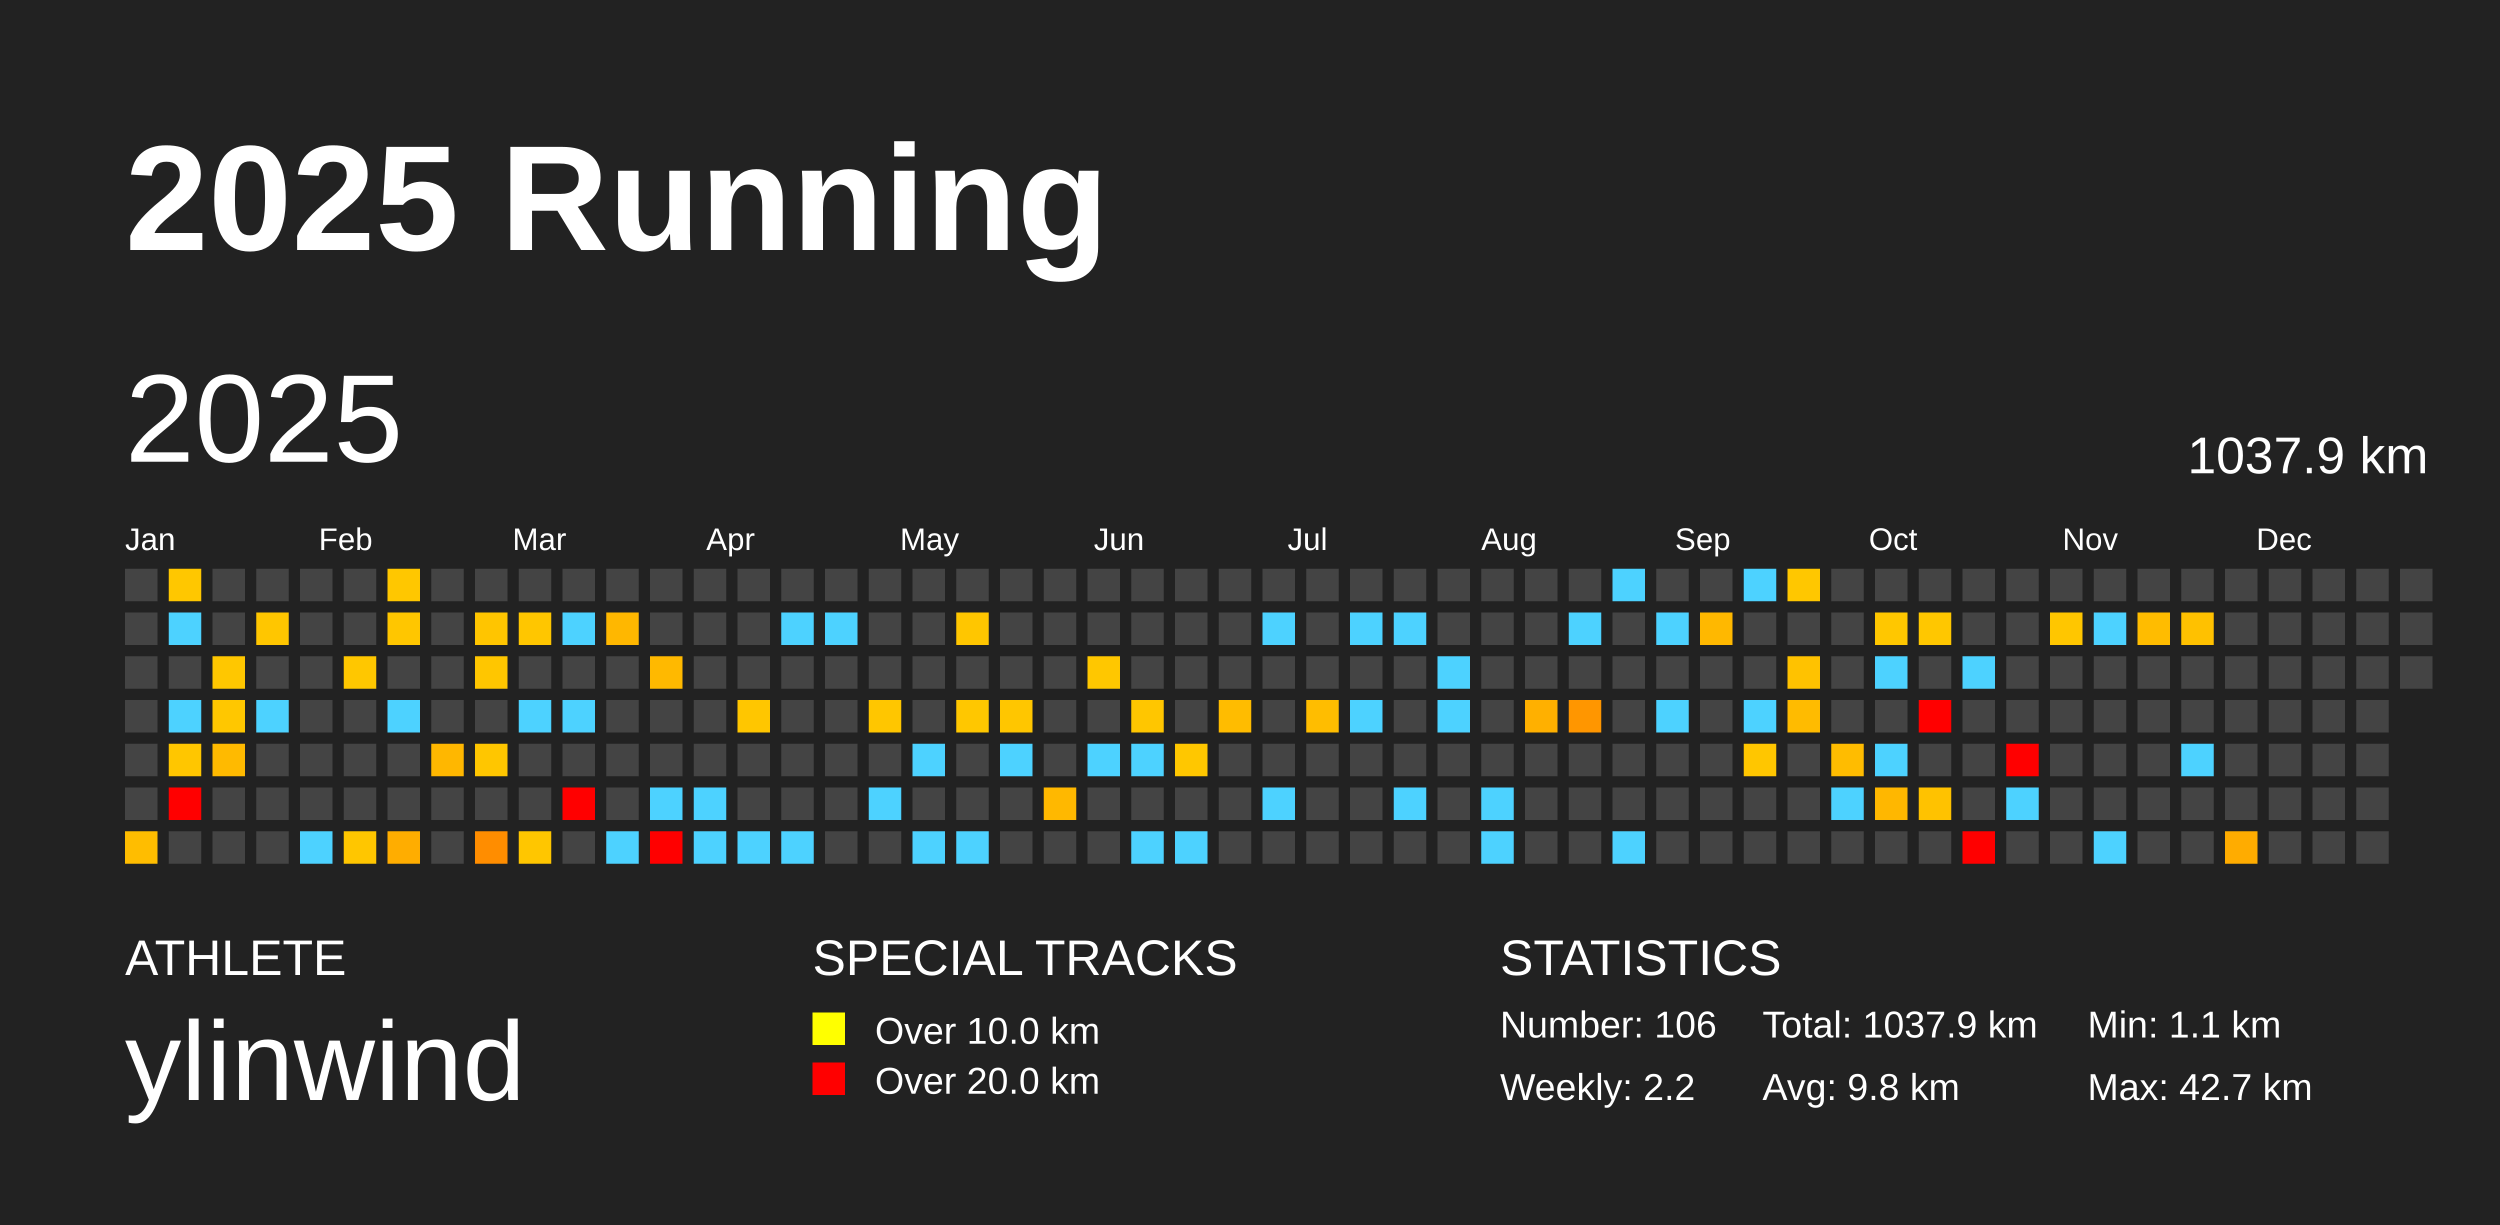
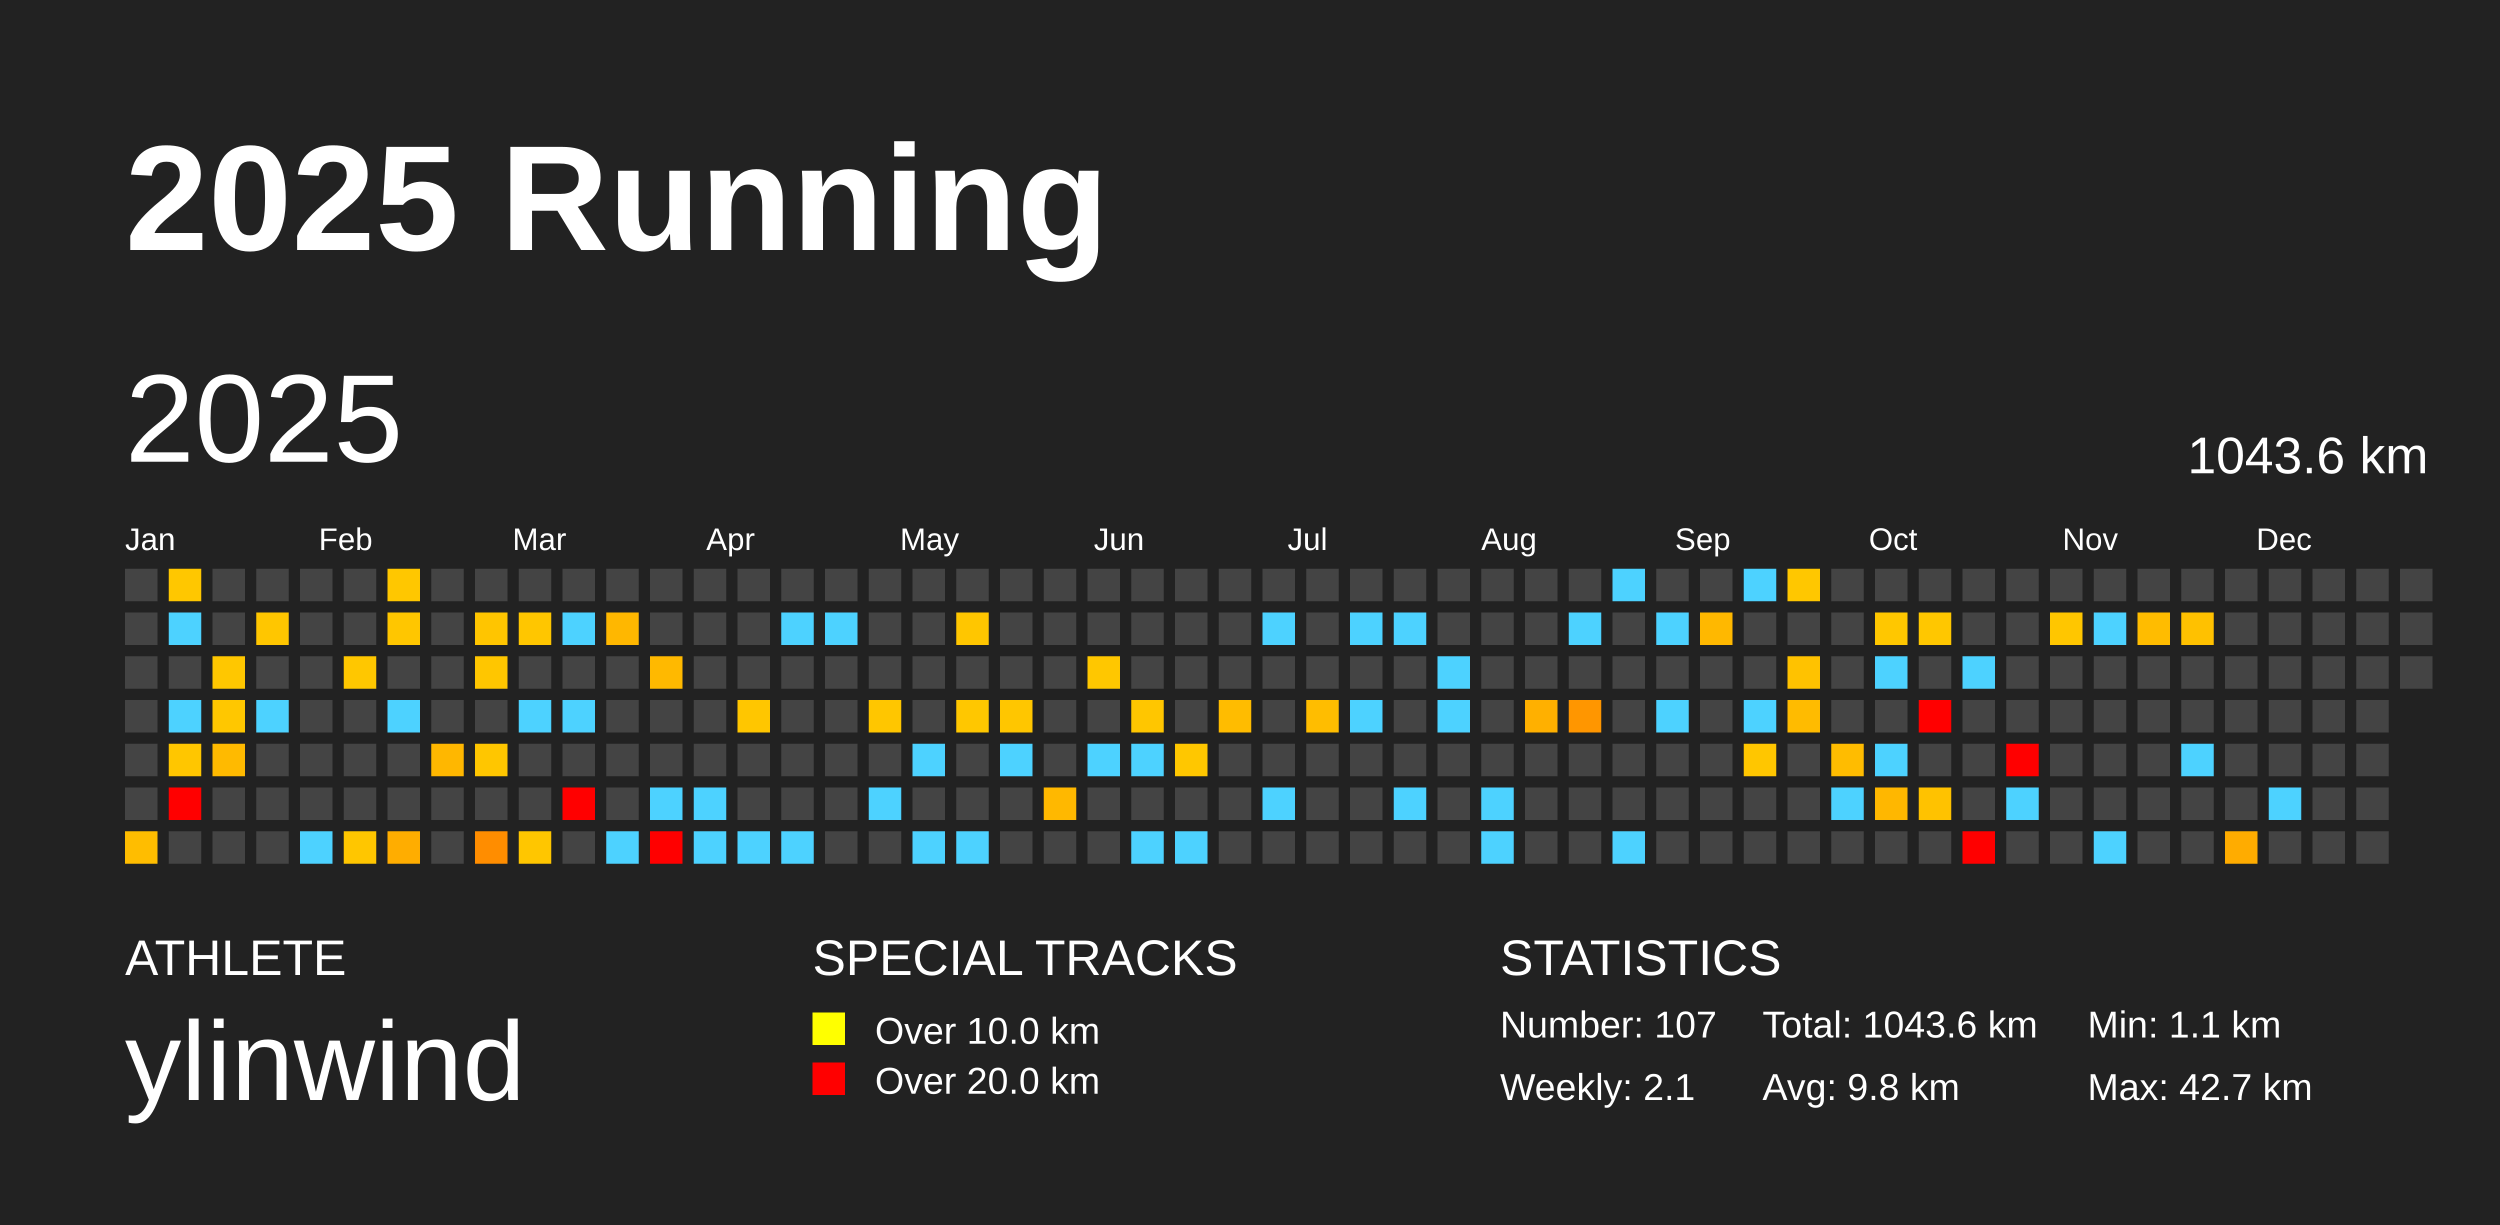
<svg xmlns="http://www.w3.org/2000/svg" baseProfile="full" height="98mm" version="1.1" viewBox="0,0,200,98" width="200mm">
  <defs />
  <rect fill="#222222" height="98" width="200" x="0" y="0" />
  <text fill="#FFFFFF" style="font-size:12px; font-family:Arial; font-weight:bold;" x="10" y="20">2025 Running</text>
  <text fill="#FFFFFF" style="font-size:4px; font-family:Arial" x="10" y="78">ATHLETE</text>
  <text fill="#FFFFFF" style="font-size:9px; font-family:Arial" x="10" y="88">ylinwind</text>
  <text fill="#FFFFFF" style="font-size:4px; font-family:Arial" x="65" y="78">SPECIAL TRACKS</text>
  <rect fill="yellow" height="2.6" width="2.6" x="65" y="81" />
  <text fill="#FFFFFF" style="font-size:3px; font-family:Arial" x="70" y="83.5">Over 10.0 km</text>
  <rect fill="red" height="2.6" width="2.6" x="65" y="85" />
  <text fill="#FFFFFF" style="font-size:3px; font-family:Arial" x="70" y="87.5">Over 20.0 km</text>
  <text fill="#FFFFFF" style="font-size:4px; font-family:Arial" x="120" y="78">STATISTICS</text>
-   <text fill="#FFFFFF" style="font-size:3px; font-family:Arial" x="120" y="83">Number: 106</text>
-   <text fill="#FFFFFF" style="font-size:3px; font-family:Arial" x="120" y="88">Weekly: 2.2</text>
-   <text fill="#FFFFFF" style="font-size:3px; font-family:Arial" x="141" y="83">Total: 1037.9 km</text>
+   <text fill="#FFFFFF" style="font-size:3px; font-family:Arial" x="120" y="83">Number: 107</text>
+   <text fill="#FFFFFF" style="font-size:3px; font-family:Arial" x="120" y="88">Weekly: 2.1</text>
+   <text fill="#FFFFFF" style="font-size:3px; font-family:Arial" x="141" y="83">Total: 1043.6 km</text>
  <text fill="#FFFFFF" style="font-size:3px; font-family:Arial" x="141" y="88">Avg: 9.8 km</text>
  <text fill="#FFFFFF" style="font-size:3px; font-family:Arial" x="167" y="83">Min: 1.1 km</text>
  <text fill="#FFFFFF" style="font-size:3px; font-family:Arial" x="167" y="88">Max: 42.7 km</text>
  <text dominant-baseline="hanging" fill="#FFFFFF" style="font-size:10.0px; font-family:Arial;" x="10" y="30">2025</text>
-   <text dominant-baseline="hanging" fill="#FFFFFF" style="font-size:4.125px; font-family:Arial;" x="175" y="35">1037.9 km</text>
+   <text dominant-baseline="hanging" fill="#FFFFFF" style="font-size:4.125px; font-family:Arial;" x="175" y="35">1043.6 km</text>
  <text fill="#FFFFFF" style="font-size:2.5px; font-family:Arial" x="10.0" y="44">Jan</text>
  <text fill="#FFFFFF" style="font-size:2.5px; font-family:Arial" x="25.5" y="44">Feb</text>
  <text fill="#FFFFFF" style="font-size:2.5px; font-family:Arial" x="41.0" y="44">Mar</text>
  <text fill="#FFFFFF" style="font-size:2.5px; font-family:Arial" x="56.5" y="44">Apr</text>
  <text fill="#FFFFFF" style="font-size:2.5px; font-family:Arial" x="72.0" y="44">May</text>
  <text fill="#FFFFFF" style="font-size:2.5px; font-family:Arial" x="87.5" y="44">Jun</text>
  <text fill="#FFFFFF" style="font-size:2.5px; font-family:Arial" x="103.0" y="44">Jul</text>
  <text fill="#FFFFFF" style="font-size:2.5px; font-family:Arial" x="118.5" y="44">Aug</text>
  <text fill="#FFFFFF" style="font-size:2.5px; font-family:Arial" x="134.0" y="44">Sep</text>
  <text fill="#FFFFFF" style="font-size:2.5px; font-family:Arial" x="149.5" y="44">Oct</text>
  <text fill="#FFFFFF" style="font-size:2.5px; font-family:Arial" x="165.0" y="44">Nov</text>
  <text fill="#FFFFFF" style="font-size:2.5px; font-family:Arial" x="180.5" y="44">Dec</text>
  <rect fill="#444444" height="2.6" width="2.6" x="10.0" y="45.5" />
  <rect fill="#444444" height="2.6" width="2.6" x="10.0" y="49.0" />
  <rect fill="#444444" height="2.6" width="2.6" x="10.0" y="52.5" />
  <rect fill="#444444" height="2.6" width="2.6" x="10.0" y="56.0" />
  <rect fill="#444444" height="2.6" width="2.6" x="10.0" y="59.5" />
  <rect fill="#444444" height="2.6" width="2.6" x="10.0" y="63.0" />
  <rect fill="#ffbd00" height="2.6" width="2.6" x="10.0" y="66.5" />
  <rect fill="#ffc700" height="2.6" width="2.6" x="13.5" y="45.5" />
  <rect fill="#4dd2ff" height="2.6" width="2.6" x="13.5" y="49.0" />
  <rect fill="#444444" height="2.6" width="2.6" x="13.5" y="52.5" />
  <rect fill="#4dd2ff" height="2.6" width="2.6" x="13.5" y="56.0" />
  <rect fill="#ffc600" height="2.6" width="2.6" x="13.5" y="59.5" />
  <rect fill="red" height="2.6" width="2.6" x="13.5" y="63.0" />
  <rect fill="#444444" height="2.6" width="2.6" x="13.5" y="66.5" />
  <rect fill="#444444" height="2.6" width="2.6" x="17.0" y="45.5" />
  <rect fill="#444444" height="2.6" width="2.6" x="17.0" y="49.0" />
  <rect fill="#ffc700" height="2.6" width="2.6" x="17.0" y="52.5" />
  <rect fill="#ffc700" height="2.6" width="2.6" x="17.0" y="56.0" />
  <rect fill="#ffba00" height="2.6" width="2.6" x="17.0" y="59.5" />
  <rect fill="#444444" height="2.6" width="2.6" x="17.0" y="63.0" />
  <rect fill="#444444" height="2.6" width="2.6" x="17.0" y="66.5" />
  <rect fill="#444444" height="2.6" width="2.6" x="20.5" y="45.5" />
  <rect fill="#ffc600" height="2.6" width="2.6" x="20.5" y="49.0" />
  <rect fill="#444444" height="2.6" width="2.6" x="20.5" y="52.5" />
  <rect fill="#4dd2ff" height="2.6" width="2.6" x="20.5" y="56.0" />
  <rect fill="#444444" height="2.6" width="2.6" x="20.5" y="59.5" />
  <rect fill="#444444" height="2.6" width="2.6" x="20.5" y="63.0" />
  <rect fill="#444444" height="2.6" width="2.6" x="20.5" y="66.5" />
  <rect fill="#444444" height="2.6" width="2.6" x="24.0" y="45.5" />
  <rect fill="#444444" height="2.6" width="2.6" x="24.0" y="49.0" />
  <rect fill="#444444" height="2.6" width="2.6" x="24.0" y="52.5" />
  <rect fill="#444444" height="2.6" width="2.6" x="24.0" y="56.0" />
  <rect fill="#444444" height="2.6" width="2.6" x="24.0" y="59.5" />
  <rect fill="#444444" height="2.6" width="2.6" x="24.0" y="63.0" />
  <rect fill="#4dd2ff" height="2.6" width="2.6" x="24.0" y="66.5" />
  <rect fill="#444444" height="2.6" width="2.6" x="27.5" y="45.5" />
  <rect fill="#444444" height="2.6" width="2.6" x="27.5" y="49.0" />
  <rect fill="#ffc700" height="2.6" width="2.6" x="27.5" y="52.5" />
  <rect fill="#444444" height="2.6" width="2.6" x="27.5" y="56.0" />
  <rect fill="#444444" height="2.6" width="2.6" x="27.5" y="59.5" />
  <rect fill="#444444" height="2.6" width="2.6" x="27.5" y="63.0" />
  <rect fill="#ffc600" height="2.6" width="2.6" x="27.5" y="66.5" />
  <rect fill="#ffc700" height="2.6" width="2.6" x="31.0" y="45.5" />
  <rect fill="#ffc600" height="2.6" width="2.6" x="31.0" y="49.0" />
  <rect fill="#444444" height="2.6" width="2.6" x="31.0" y="52.5" />
  <rect fill="#4dd2ff" height="2.6" width="2.6" x="31.0" y="56.0" />
  <rect fill="#444444" height="2.6" width="2.6" x="31.0" y="59.5" />
  <rect fill="#444444" height="2.6" width="2.6" x="31.0" y="63.0" />
  <rect fill="#ffad00" height="2.6" width="2.6" x="31.0" y="66.5" />
  <rect fill="#444444" height="2.6" width="2.6" x="34.5" y="45.5" />
  <rect fill="#444444" height="2.6" width="2.6" x="34.5" y="49.0" />
  <rect fill="#444444" height="2.6" width="2.6" x="34.5" y="52.5" />
  <rect fill="#444444" height="2.6" width="2.6" x="34.5" y="56.0" />
  <rect fill="#ffb700" height="2.6" width="2.6" x="34.5" y="59.5" />
  <rect fill="#444444" height="2.6" width="2.6" x="34.5" y="63.0" />
  <rect fill="#444444" height="2.6" width="2.6" x="34.5" y="66.5" />
  <rect fill="#444444" height="2.6" width="2.6" x="38.0" y="45.5" />
  <rect fill="#ffc500" height="2.6" width="2.6" x="38.0" y="49.0" />
  <rect fill="#ffc600" height="2.6" width="2.6" x="38.0" y="52.5" />
  <rect fill="#444444" height="2.6" width="2.6" x="38.0" y="56.0" />
  <rect fill="#ffc600" height="2.6" width="2.6" x="38.0" y="59.5" />
  <rect fill="#444444" height="2.6" width="2.6" x="38.0" y="63.0" />
  <rect fill="#ff8d00" height="2.6" width="2.6" x="38.0" y="66.5" />
  <rect fill="#444444" height="2.6" width="2.6" x="41.5" y="45.5" />
  <rect fill="#ffc600" height="2.6" width="2.6" x="41.5" y="49.0" />
  <rect fill="#444444" height="2.6" width="2.6" x="41.5" y="52.5" />
  <rect fill="#4dd2ff" height="2.6" width="2.6" x="41.5" y="56.0" />
  <rect fill="#444444" height="2.6" width="2.6" x="41.5" y="59.5" />
  <rect fill="#444444" height="2.6" width="2.6" x="41.5" y="63.0" />
  <rect fill="#ffc600" height="2.6" width="2.6" x="41.5" y="66.5" />
  <rect fill="#444444" height="2.6" width="2.6" x="45.0" y="45.5" />
  <rect fill="#4dd2ff" height="2.6" width="2.6" x="45.0" y="49.0" />
  <rect fill="#444444" height="2.6" width="2.6" x="45.0" y="52.5" />
  <rect fill="#4dd2ff" height="2.6" width="2.6" x="45.0" y="56.0" />
  <rect fill="#444444" height="2.6" width="2.6" x="45.0" y="59.5" />
  <rect fill="red" height="2.6" width="2.6" x="45.0" y="63.0" />
  <rect fill="#444444" height="2.6" width="2.6" x="45.0" y="66.5" />
  <rect fill="#444444" height="2.6" width="2.6" x="48.5" y="45.5" />
  <rect fill="#ffb700" height="2.6" width="2.6" x="48.5" y="49.0" />
  <rect fill="#444444" height="2.6" width="2.6" x="48.5" y="52.5" />
  <rect fill="#444444" height="2.6" width="2.6" x="48.5" y="56.0" />
  <rect fill="#444444" height="2.6" width="2.6" x="48.5" y="59.5" />
  <rect fill="#444444" height="2.6" width="2.6" x="48.5" y="63.0" />
  <rect fill="#4dd2ff" height="2.6" width="2.6" x="48.5" y="66.5" />
  <rect fill="#444444" height="2.6" width="2.6" x="52.0" y="45.5" />
  <rect fill="#444444" height="2.6" width="2.6" x="52.0" y="49.0" />
  <rect fill="#ffb900" height="2.6" width="2.6" x="52.0" y="52.5" />
  <rect fill="#444444" height="2.6" width="2.6" x="52.0" y="56.0" />
  <rect fill="#444444" height="2.6" width="2.6" x="52.0" y="59.5" />
  <rect fill="#4dd2ff" height="2.6" width="2.6" x="52.0" y="63.0" />
  <rect fill="red" height="2.6" width="2.6" x="52.0" y="66.5" />
  <rect fill="#444444" height="2.6" width="2.6" x="55.5" y="45.5" />
  <rect fill="#444444" height="2.6" width="2.6" x="55.5" y="49.0" />
  <rect fill="#444444" height="2.6" width="2.6" x="55.5" y="52.5" />
  <rect fill="#444444" height="2.6" width="2.6" x="55.5" y="56.0" />
  <rect fill="#444444" height="2.6" width="2.6" x="55.5" y="59.5" />
  <rect fill="#4dd2ff" height="2.6" width="2.6" x="55.5" y="63.0" />
  <rect fill="#4dd2ff" height="2.6" width="2.6" x="55.5" y="66.5" />
  <rect fill="#444444" height="2.6" width="2.6" x="59.0" y="45.5" />
  <rect fill="#444444" height="2.6" width="2.6" x="59.0" y="49.0" />
  <rect fill="#444444" height="2.6" width="2.6" x="59.0" y="52.5" />
  <rect fill="#ffc600" height="2.6" width="2.6" x="59.0" y="56.0" />
  <rect fill="#444444" height="2.6" width="2.6" x="59.0" y="59.5" />
  <rect fill="#444444" height="2.6" width="2.6" x="59.0" y="63.0" />
  <rect fill="#4dd2ff" height="2.6" width="2.6" x="59.0" y="66.5" />
  <rect fill="#444444" height="2.6" width="2.6" x="62.5" y="45.5" />
  <rect fill="#4dd2ff" height="2.6" width="2.6" x="62.5" y="49.0" />
  <rect fill="#444444" height="2.6" width="2.6" x="62.5" y="52.5" />
  <rect fill="#444444" height="2.6" width="2.6" x="62.5" y="56.0" />
  <rect fill="#444444" height="2.6" width="2.6" x="62.5" y="59.5" />
  <rect fill="#444444" height="2.6" width="2.6" x="62.5" y="63.0" />
  <rect fill="#4dd2ff" height="2.6" width="2.6" x="62.5" y="66.5" />
  <rect fill="#444444" height="2.6" width="2.6" x="66.0" y="45.5" />
  <rect fill="#4dd2ff" height="2.6" width="2.6" x="66.0" y="49.0" />
  <rect fill="#444444" height="2.6" width="2.6" x="66.0" y="52.5" />
  <rect fill="#444444" height="2.6" width="2.6" x="66.0" y="56.0" />
  <rect fill="#444444" height="2.6" width="2.6" x="66.0" y="59.5" />
  <rect fill="#444444" height="2.6" width="2.6" x="66.0" y="63.0" />
  <rect fill="#444444" height="2.6" width="2.6" x="66.0" y="66.5" />
  <rect fill="#444444" height="2.6" width="2.6" x="69.5" y="45.5" />
  <rect fill="#444444" height="2.6" width="2.6" x="69.5" y="49.0" />
  <rect fill="#444444" height="2.6" width="2.6" x="69.5" y="52.5" />
  <rect fill="#ffc600" height="2.6" width="2.6" x="69.5" y="56.0" />
  <rect fill="#444444" height="2.6" width="2.6" x="69.5" y="59.5" />
  <rect fill="#4dd2ff" height="2.6" width="2.6" x="69.5" y="63.0" />
  <rect fill="#444444" height="2.6" width="2.6" x="69.5" y="66.5" />
  <rect fill="#444444" height="2.6" width="2.6" x="73.0" y="45.5" />
  <rect fill="#444444" height="2.6" width="2.6" x="73.0" y="49.0" />
  <rect fill="#444444" height="2.6" width="2.6" x="73.0" y="52.5" />
  <rect fill="#444444" height="2.6" width="2.6" x="73.0" y="56.0" />
  <rect fill="#4dd2ff" height="2.6" width="2.6" x="73.0" y="59.5" />
  <rect fill="#444444" height="2.6" width="2.6" x="73.0" y="63.0" />
  <rect fill="#4dd2ff" height="2.6" width="2.6" x="73.0" y="66.5" />
  <rect fill="#444444" height="2.6" width="2.6" x="76.5" y="45.5" />
  <rect fill="#ffc600" height="2.6" width="2.6" x="76.5" y="49.0" />
  <rect fill="#444444" height="2.6" width="2.6" x="76.5" y="52.5" />
  <rect fill="#ffc700" height="2.6" width="2.6" x="76.5" y="56.0" />
  <rect fill="#444444" height="2.6" width="2.6" x="76.5" y="59.5" />
  <rect fill="#444444" height="2.6" width="2.6" x="76.5" y="63.0" />
  <rect fill="#4dd2ff" height="2.6" width="2.6" x="76.5" y="66.5" />
  <rect fill="#444444" height="2.6" width="2.6" x="80.0" y="45.5" />
  <rect fill="#444444" height="2.6" width="2.6" x="80.0" y="49.0" />
  <rect fill="#444444" height="2.6" width="2.6" x="80.0" y="52.5" />
  <rect fill="#ffc600" height="2.6" width="2.6" x="80.0" y="56.0" />
  <rect fill="#4dd2ff" height="2.6" width="2.6" x="80.0" y="59.5" />
  <rect fill="#444444" height="2.6" width="2.6" x="80.0" y="63.0" />
  <rect fill="#444444" height="2.6" width="2.6" x="80.0" y="66.5" />
  <rect fill="#444444" height="2.6" width="2.6" x="83.5" y="45.5" />
  <rect fill="#444444" height="2.6" width="2.6" x="83.5" y="49.0" />
  <rect fill="#444444" height="2.6" width="2.6" x="83.5" y="52.5" />
  <rect fill="#444444" height="2.6" width="2.6" x="83.5" y="56.0" />
  <rect fill="#444444" height="2.6" width="2.6" x="83.5" y="59.5" />
  <rect fill="#ffb800" height="2.6" width="2.6" x="83.5" y="63.0" />
  <rect fill="#444444" height="2.6" width="2.6" x="83.5" y="66.5" />
  <rect fill="#444444" height="2.6" width="2.6" x="87.0" y="45.5" />
  <rect fill="#444444" height="2.6" width="2.6" x="87.0" y="49.0" />
  <rect fill="#ffc700" height="2.6" width="2.6" x="87.0" y="52.5" />
  <rect fill="#444444" height="2.6" width="2.6" x="87.0" y="56.0" />
  <rect fill="#4dd2ff" height="2.6" width="2.6" x="87.0" y="59.5" />
  <rect fill="#444444" height="2.6" width="2.6" x="87.0" y="63.0" />
  <rect fill="#444444" height="2.6" width="2.6" x="87.0" y="66.5" />
  <rect fill="#444444" height="2.6" width="2.6" x="90.5" y="45.5" />
  <rect fill="#444444" height="2.6" width="2.6" x="90.5" y="49.0" />
  <rect fill="#444444" height="2.6" width="2.6" x="90.5" y="52.5" />
  <rect fill="#ffc600" height="2.6" width="2.6" x="90.5" y="56.0" />
  <rect fill="#4dd2ff" height="2.6" width="2.6" x="90.5" y="59.5" />
  <rect fill="#444444" height="2.6" width="2.6" x="90.5" y="63.0" />
  <rect fill="#4dd2ff" height="2.6" width="2.6" x="90.5" y="66.5" />
  <rect fill="#444444" height="2.6" width="2.6" x="94.0" y="45.5" />
  <rect fill="#444444" height="2.6" width="2.6" x="94.0" y="49.0" />
  <rect fill="#444444" height="2.6" width="2.6" x="94.0" y="52.5" />
  <rect fill="#444444" height="2.6" width="2.6" x="94.0" y="56.0" />
  <rect fill="#ffc700" height="2.6" width="2.6" x="94.0" y="59.5" />
  <rect fill="#444444" height="2.6" width="2.6" x="94.0" y="63.0" />
  <rect fill="#4dd2ff" height="2.6" width="2.6" x="94.0" y="66.5" />
  <rect fill="#444444" height="2.6" width="2.6" x="97.5" y="45.5" />
  <rect fill="#444444" height="2.6" width="2.6" x="97.5" y="49.0" />
  <rect fill="#444444" height="2.6" width="2.6" x="97.5" y="52.5" />
  <rect fill="#ffbc00" height="2.6" width="2.6" x="97.5" y="56.0" />
  <rect fill="#444444" height="2.6" width="2.6" x="97.5" y="59.5" />
  <rect fill="#444444" height="2.6" width="2.6" x="97.5" y="63.0" />
  <rect fill="#444444" height="2.6" width="2.6" x="97.5" y="66.5" />
  <rect fill="#444444" height="2.6" width="2.6" x="101.0" y="45.5" />
  <rect fill="#4dd2ff" height="2.6" width="2.6" x="101.0" y="49.0" />
  <rect fill="#444444" height="2.6" width="2.6" x="101.0" y="52.5" />
  <rect fill="#444444" height="2.6" width="2.6" x="101.0" y="56.0" />
  <rect fill="#444444" height="2.6" width="2.6" x="101.0" y="59.5" />
  <rect fill="#4dd2ff" height="2.6" width="2.6" x="101.0" y="63.0" />
  <rect fill="#444444" height="2.6" width="2.6" x="101.0" y="66.5" />
  <rect fill="#444444" height="2.6" width="2.6" x="104.5" y="45.5" />
  <rect fill="#444444" height="2.6" width="2.6" x="104.5" y="49.0" />
  <rect fill="#444444" height="2.6" width="2.6" x="104.5" y="52.5" />
  <rect fill="#ffbd00" height="2.6" width="2.6" x="104.5" y="56.0" />
  <rect fill="#444444" height="2.6" width="2.6" x="104.5" y="59.5" />
  <rect fill="#444444" height="2.6" width="2.6" x="104.5" y="63.0" />
  <rect fill="#444444" height="2.6" width="2.6" x="104.5" y="66.5" />
  <rect fill="#444444" height="2.6" width="2.6" x="108.0" y="45.5" />
  <rect fill="#4dd2ff" height="2.6" width="2.6" x="108.0" y="49.0" />
  <rect fill="#444444" height="2.6" width="2.6" x="108.0" y="52.5" />
  <rect fill="#4dd2ff" height="2.6" width="2.6" x="108.0" y="56.0" />
  <rect fill="#444444" height="2.6" width="2.6" x="108.0" y="59.5" />
  <rect fill="#444444" height="2.6" width="2.6" x="108.0" y="63.0" />
  <rect fill="#444444" height="2.6" width="2.6" x="108.0" y="66.5" />
  <rect fill="#444444" height="2.6" width="2.6" x="111.5" y="45.5" />
  <rect fill="#4dd2ff" height="2.6" width="2.6" x="111.5" y="49.0" />
  <rect fill="#444444" height="2.6" width="2.6" x="111.5" y="52.5" />
  <rect fill="#444444" height="2.6" width="2.6" x="111.5" y="56.0" />
  <rect fill="#444444" height="2.6" width="2.6" x="111.5" y="59.5" />
  <rect fill="#4dd2ff" height="2.6" width="2.6" x="111.5" y="63.0" />
  <rect fill="#444444" height="2.6" width="2.6" x="111.5" y="66.5" />
  <rect fill="#444444" height="2.6" width="2.6" x="115.0" y="45.5" />
  <rect fill="#444444" height="2.6" width="2.6" x="115.0" y="49.0" />
  <rect fill="#4dd2ff" height="2.6" width="2.6" x="115.0" y="52.5" />
  <rect fill="#4dd2ff" height="2.6" width="2.6" x="115.0" y="56.0" />
  <rect fill="#444444" height="2.6" width="2.6" x="115.0" y="59.5" />
  <rect fill="#444444" height="2.6" width="2.6" x="115.0" y="63.0" />
  <rect fill="#444444" height="2.6" width="2.6" x="115.0" y="66.5" />
  <rect fill="#444444" height="2.6" width="2.6" x="118.5" y="45.5" />
  <rect fill="#444444" height="2.6" width="2.6" x="118.5" y="49.0" />
  <rect fill="#444444" height="2.6" width="2.6" x="118.5" y="52.5" />
  <rect fill="#444444" height="2.6" width="2.6" x="118.5" y="56.0" />
  <rect fill="#444444" height="2.6" width="2.6" x="118.5" y="59.5" />
  <rect fill="#4dd2ff" height="2.6" width="2.6" x="118.5" y="63.0" />
  <rect fill="#4dd2ff" height="2.6" width="2.6" x="118.5" y="66.5" />
  <rect fill="#444444" height="2.6" width="2.6" x="122.0" y="45.5" />
  <rect fill="#444444" height="2.6" width="2.6" x="122.0" y="49.0" />
  <rect fill="#444444" height="2.6" width="2.6" x="122.0" y="52.5" />
  <rect fill="#ffb000" height="2.6" width="2.6" x="122.0" y="56.0" />
  <rect fill="#444444" height="2.6" width="2.6" x="122.0" y="59.5" />
  <rect fill="#444444" height="2.6" width="2.6" x="122.0" y="63.0" />
  <rect fill="#444444" height="2.6" width="2.6" x="122.0" y="66.5" />
  <rect fill="#444444" height="2.6" width="2.6" x="125.5" y="45.5" />
  <rect fill="#4dd2ff" height="2.6" width="2.6" x="125.5" y="49.0" />
  <rect fill="#444444" height="2.6" width="2.6" x="125.5" y="52.5" />
  <rect fill="#ff9600" height="2.6" width="2.6" x="125.5" y="56.0" />
  <rect fill="#444444" height="2.6" width="2.6" x="125.5" y="59.5" />
  <rect fill="#444444" height="2.6" width="2.6" x="125.5" y="63.0" />
  <rect fill="#444444" height="2.6" width="2.6" x="125.5" y="66.5" />
  <rect fill="#4dd2ff" height="2.6" width="2.6" x="129.0" y="45.5" />
  <rect fill="#444444" height="2.6" width="2.6" x="129.0" y="49.0" />
  <rect fill="#444444" height="2.6" width="2.6" x="129.0" y="52.5" />
  <rect fill="#444444" height="2.6" width="2.6" x="129.0" y="56.0" />
  <rect fill="#444444" height="2.6" width="2.6" x="129.0" y="59.5" />
  <rect fill="#444444" height="2.6" width="2.6" x="129.0" y="63.0" />
  <rect fill="#4dd2ff" height="2.6" width="2.6" x="129.0" y="66.5" />
  <rect fill="#444444" height="2.6" width="2.6" x="132.5" y="45.5" />
  <rect fill="#4dd2ff" height="2.6" width="2.6" x="132.5" y="49.0" />
  <rect fill="#444444" height="2.6" width="2.6" x="132.5" y="52.5" />
  <rect fill="#4dd2ff" height="2.6" width="2.6" x="132.5" y="56.0" />
  <rect fill="#444444" height="2.6" width="2.6" x="132.5" y="59.5" />
  <rect fill="#444444" height="2.6" width="2.6" x="132.5" y="63.0" />
  <rect fill="#444444" height="2.6" width="2.6" x="132.5" y="66.5" />
  <rect fill="#444444" height="2.6" width="2.6" x="136.0" y="45.5" />
  <rect fill="#ffb800" height="2.6" width="2.6" x="136.0" y="49.0" />
  <rect fill="#444444" height="2.6" width="2.6" x="136.0" y="52.5" />
  <rect fill="#444444" height="2.6" width="2.6" x="136.0" y="56.0" />
  <rect fill="#444444" height="2.6" width="2.6" x="136.0" y="59.5" />
  <rect fill="#444444" height="2.6" width="2.6" x="136.0" y="63.0" />
  <rect fill="#444444" height="2.6" width="2.6" x="136.0" y="66.5" />
  <rect fill="#4dd2ff" height="2.6" width="2.6" x="139.5" y="45.5" />
  <rect fill="#444444" height="2.6" width="2.6" x="139.5" y="49.0" />
  <rect fill="#444444" height="2.6" width="2.6" x="139.5" y="52.5" />
  <rect fill="#4dd2ff" height="2.6" width="2.6" x="139.5" y="56.0" />
  <rect fill="#ffc600" height="2.6" width="2.6" x="139.5" y="59.5" />
  <rect fill="#444444" height="2.6" width="2.6" x="139.5" y="63.0" />
  <rect fill="#444444" height="2.6" width="2.6" x="139.5" y="66.5" />
  <rect fill="#ffc700" height="2.6" width="2.6" x="143.0" y="45.5" />
  <rect fill="#444444" height="2.6" width="2.6" x="143.0" y="49.0" />
  <rect fill="#ffc200" height="2.6" width="2.6" x="143.0" y="52.5" />
  <rect fill="#ffbb00" height="2.6" width="2.6" x="143.0" y="56.0" />
  <rect fill="#444444" height="2.6" width="2.6" x="143.0" y="59.5" />
  <rect fill="#444444" height="2.6" width="2.6" x="143.0" y="63.0" />
  <rect fill="#444444" height="2.6" width="2.6" x="143.0" y="66.5" />
  <rect fill="#444444" height="2.6" width="2.6" x="146.5" y="45.5" />
  <rect fill="#444444" height="2.6" width="2.6" x="146.5" y="49.0" />
  <rect fill="#444444" height="2.6" width="2.6" x="146.5" y="52.5" />
  <rect fill="#444444" height="2.6" width="2.6" x="146.5" y="56.0" />
  <rect fill="#ffbc00" height="2.6" width="2.6" x="146.5" y="59.5" />
  <rect fill="#4dd2ff" height="2.6" width="2.6" x="146.5" y="63.0" />
  <rect fill="#444444" height="2.6" width="2.6" x="146.5" y="66.5" />
  <rect fill="#444444" height="2.6" width="2.6" x="150.0" y="45.5" />
  <rect fill="#ffc700" height="2.6" width="2.6" x="150.0" y="49.0" />
  <rect fill="#4dd2ff" height="2.6" width="2.6" x="150.0" y="52.5" />
  <rect fill="#444444" height="2.6" width="2.6" x="150.0" y="56.0" />
  <rect fill="#4dd2ff" height="2.6" width="2.6" x="150.0" y="59.5" />
  <rect fill="#ffb700" height="2.6" width="2.6" x="150.0" y="63.0" />
  <rect fill="#444444" height="2.6" width="2.6" x="150.0" y="66.5" />
  <rect fill="#444444" height="2.6" width="2.6" x="153.5" y="45.5" />
  <rect fill="#ffc700" height="2.6" width="2.6" x="153.5" y="49.0" />
  <rect fill="#444444" height="2.6" width="2.6" x="153.5" y="52.5" />
  <rect fill="red" height="2.6" width="2.6" x="153.5" y="56.0" />
  <rect fill="#444444" height="2.6" width="2.6" x="153.5" y="59.5" />
  <rect fill="#ffc200" height="2.6" width="2.6" x="153.5" y="63.0" />
  <rect fill="#444444" height="2.6" width="2.6" x="153.5" y="66.5" />
  <rect fill="#444444" height="2.6" width="2.6" x="157.0" y="45.5" />
  <rect fill="#444444" height="2.6" width="2.6" x="157.0" y="49.0" />
  <rect fill="#4dd2ff" height="2.6" width="2.6" x="157.0" y="52.5" />
  <rect fill="#444444" height="2.6" width="2.6" x="157.0" y="56.0" />
  <rect fill="#444444" height="2.6" width="2.6" x="157.0" y="59.5" />
  <rect fill="#444444" height="2.6" width="2.6" x="157.0" y="63.0" />
  <rect fill="red" height="2.6" width="2.6" x="157.0" y="66.5" />
  <rect fill="#444444" height="2.6" width="2.6" x="160.5" y="45.5" />
  <rect fill="#444444" height="2.6" width="2.6" x="160.5" y="49.0" />
  <rect fill="#444444" height="2.6" width="2.6" x="160.5" y="52.5" />
  <rect fill="#444444" height="2.6" width="2.6" x="160.5" y="56.0" />
  <rect fill="red" height="2.6" width="2.6" x="160.5" y="59.5" />
  <rect fill="#4dd2ff" height="2.6" width="2.6" x="160.5" y="63.0" />
  <rect fill="#444444" height="2.6" width="2.6" x="160.5" y="66.5" />
  <rect fill="#444444" height="2.6" width="2.6" x="164.0" y="45.5" />
  <rect fill="#ffc600" height="2.6" width="2.6" x="164.0" y="49.0" />
  <rect fill="#444444" height="2.6" width="2.6" x="164.0" y="52.5" />
  <rect fill="#444444" height="2.6" width="2.6" x="164.0" y="56.0" />
  <rect fill="#444444" height="2.6" width="2.6" x="164.0" y="59.5" />
  <rect fill="#444444" height="2.6" width="2.6" x="164.0" y="63.0" />
  <rect fill="#444444" height="2.6" width="2.6" x="164.0" y="66.5" />
  <rect fill="#444444" height="2.6" width="2.6" x="167.5" y="45.5" />
  <rect fill="#4dd2ff" height="2.6" width="2.6" x="167.5" y="49.0" />
  <rect fill="#444444" height="2.6" width="2.6" x="167.5" y="52.5" />
  <rect fill="#444444" height="2.6" width="2.6" x="167.5" y="56.0" />
  <rect fill="#444444" height="2.6" width="2.6" x="167.5" y="59.5" />
  <rect fill="#444444" height="2.6" width="2.6" x="167.5" y="63.0" />
  <rect fill="#4dd2ff" height="2.6" width="2.6" x="167.5" y="66.5" />
  <rect fill="#444444" height="2.6" width="2.6" x="171.0" y="45.5" />
  <rect fill="#ffbc00" height="2.6" width="2.6" x="171.0" y="49.0" />
  <rect fill="#444444" height="2.6" width="2.6" x="171.0" y="52.5" />
  <rect fill="#444444" height="2.6" width="2.6" x="171.0" y="56.0" />
  <rect fill="#444444" height="2.6" width="2.6" x="171.0" y="59.5" />
  <rect fill="#444444" height="2.6" width="2.6" x="171.0" y="63.0" />
  <rect fill="#444444" height="2.6" width="2.6" x="171.0" y="66.5" />
  <rect fill="#444444" height="2.6" width="2.6" x="174.5" y="45.5" />
  <rect fill="#ffc100" height="2.6" width="2.6" x="174.5" y="49.0" />
  <rect fill="#444444" height="2.6" width="2.6" x="174.5" y="52.5" />
  <rect fill="#444444" height="2.6" width="2.6" x="174.5" y="56.0" />
  <rect fill="#4dd2ff" height="2.6" width="2.6" x="174.5" y="59.5" />
  <rect fill="#444444" height="2.6" width="2.6" x="174.5" y="63.0" />
  <rect fill="#444444" height="2.6" width="2.6" x="174.5" y="66.5" />
  <rect fill="#444444" height="2.6" width="2.6" x="178.0" y="45.5" />
  <rect fill="#444444" height="2.6" width="2.6" x="178.0" y="49.0" />
  <rect fill="#444444" height="2.6" width="2.6" x="178.0" y="52.5" />
  <rect fill="#444444" height="2.6" width="2.6" x="178.0" y="56.0" />
  <rect fill="#444444" height="2.6" width="2.6" x="178.0" y="59.5" />
  <rect fill="#444444" height="2.6" width="2.6" x="178.0" y="63.0" />
  <rect fill="#ffac00" height="2.6" width="2.6" x="178.0" y="66.5" />
  <rect fill="#444444" height="2.6" width="2.6" x="181.5" y="45.5" />
  <rect fill="#444444" height="2.6" width="2.6" x="181.5" y="49.0" />
  <rect fill="#444444" height="2.6" width="2.6" x="181.5" y="52.5" />
  <rect fill="#444444" height="2.6" width="2.6" x="181.5" y="56.0" />
  <rect fill="#444444" height="2.6" width="2.6" x="181.5" y="59.5" />
-   <rect fill="#444444" height="2.6" width="2.6" x="181.5" y="63.0" />
+   <rect fill="#4dd2ff" height="2.6" width="2.6" x="181.5" y="63.0" />
  <rect fill="#444444" height="2.6" width="2.6" x="181.5" y="66.5" />
  <rect fill="#444444" height="2.6" width="2.6" x="185.0" y="45.5" />
  <rect fill="#444444" height="2.6" width="2.6" x="185.0" y="49.0" />
  <rect fill="#444444" height="2.6" width="2.6" x="185.0" y="52.5" />
  <rect fill="#444444" height="2.6" width="2.6" x="185.0" y="56.0" />
  <rect fill="#444444" height="2.6" width="2.6" x="185.0" y="59.5" />
  <rect fill="#444444" height="2.6" width="2.6" x="185.0" y="63.0" />
  <rect fill="#444444" height="2.6" width="2.6" x="185.0" y="66.5" />
  <rect fill="#444444" height="2.6" width="2.6" x="188.5" y="45.5" />
  <rect fill="#444444" height="2.6" width="2.6" x="188.5" y="49.0" />
  <rect fill="#444444" height="2.6" width="2.6" x="188.5" y="52.5" />
  <rect fill="#444444" height="2.6" width="2.6" x="188.5" y="56.0" />
  <rect fill="#444444" height="2.6" width="2.6" x="188.5" y="59.5" />
  <rect fill="#444444" height="2.6" width="2.6" x="188.5" y="63.0" />
  <rect fill="#444444" height="2.6" width="2.6" x="188.5" y="66.5" />
  <rect fill="#444444" height="2.6" width="2.6" x="192.0" y="45.5" />
  <rect fill="#444444" height="2.6" width="2.6" x="192.0" y="49.0" />
  <rect fill="#444444" height="2.6" width="2.6" x="192.0" y="52.5" />
</svg>
